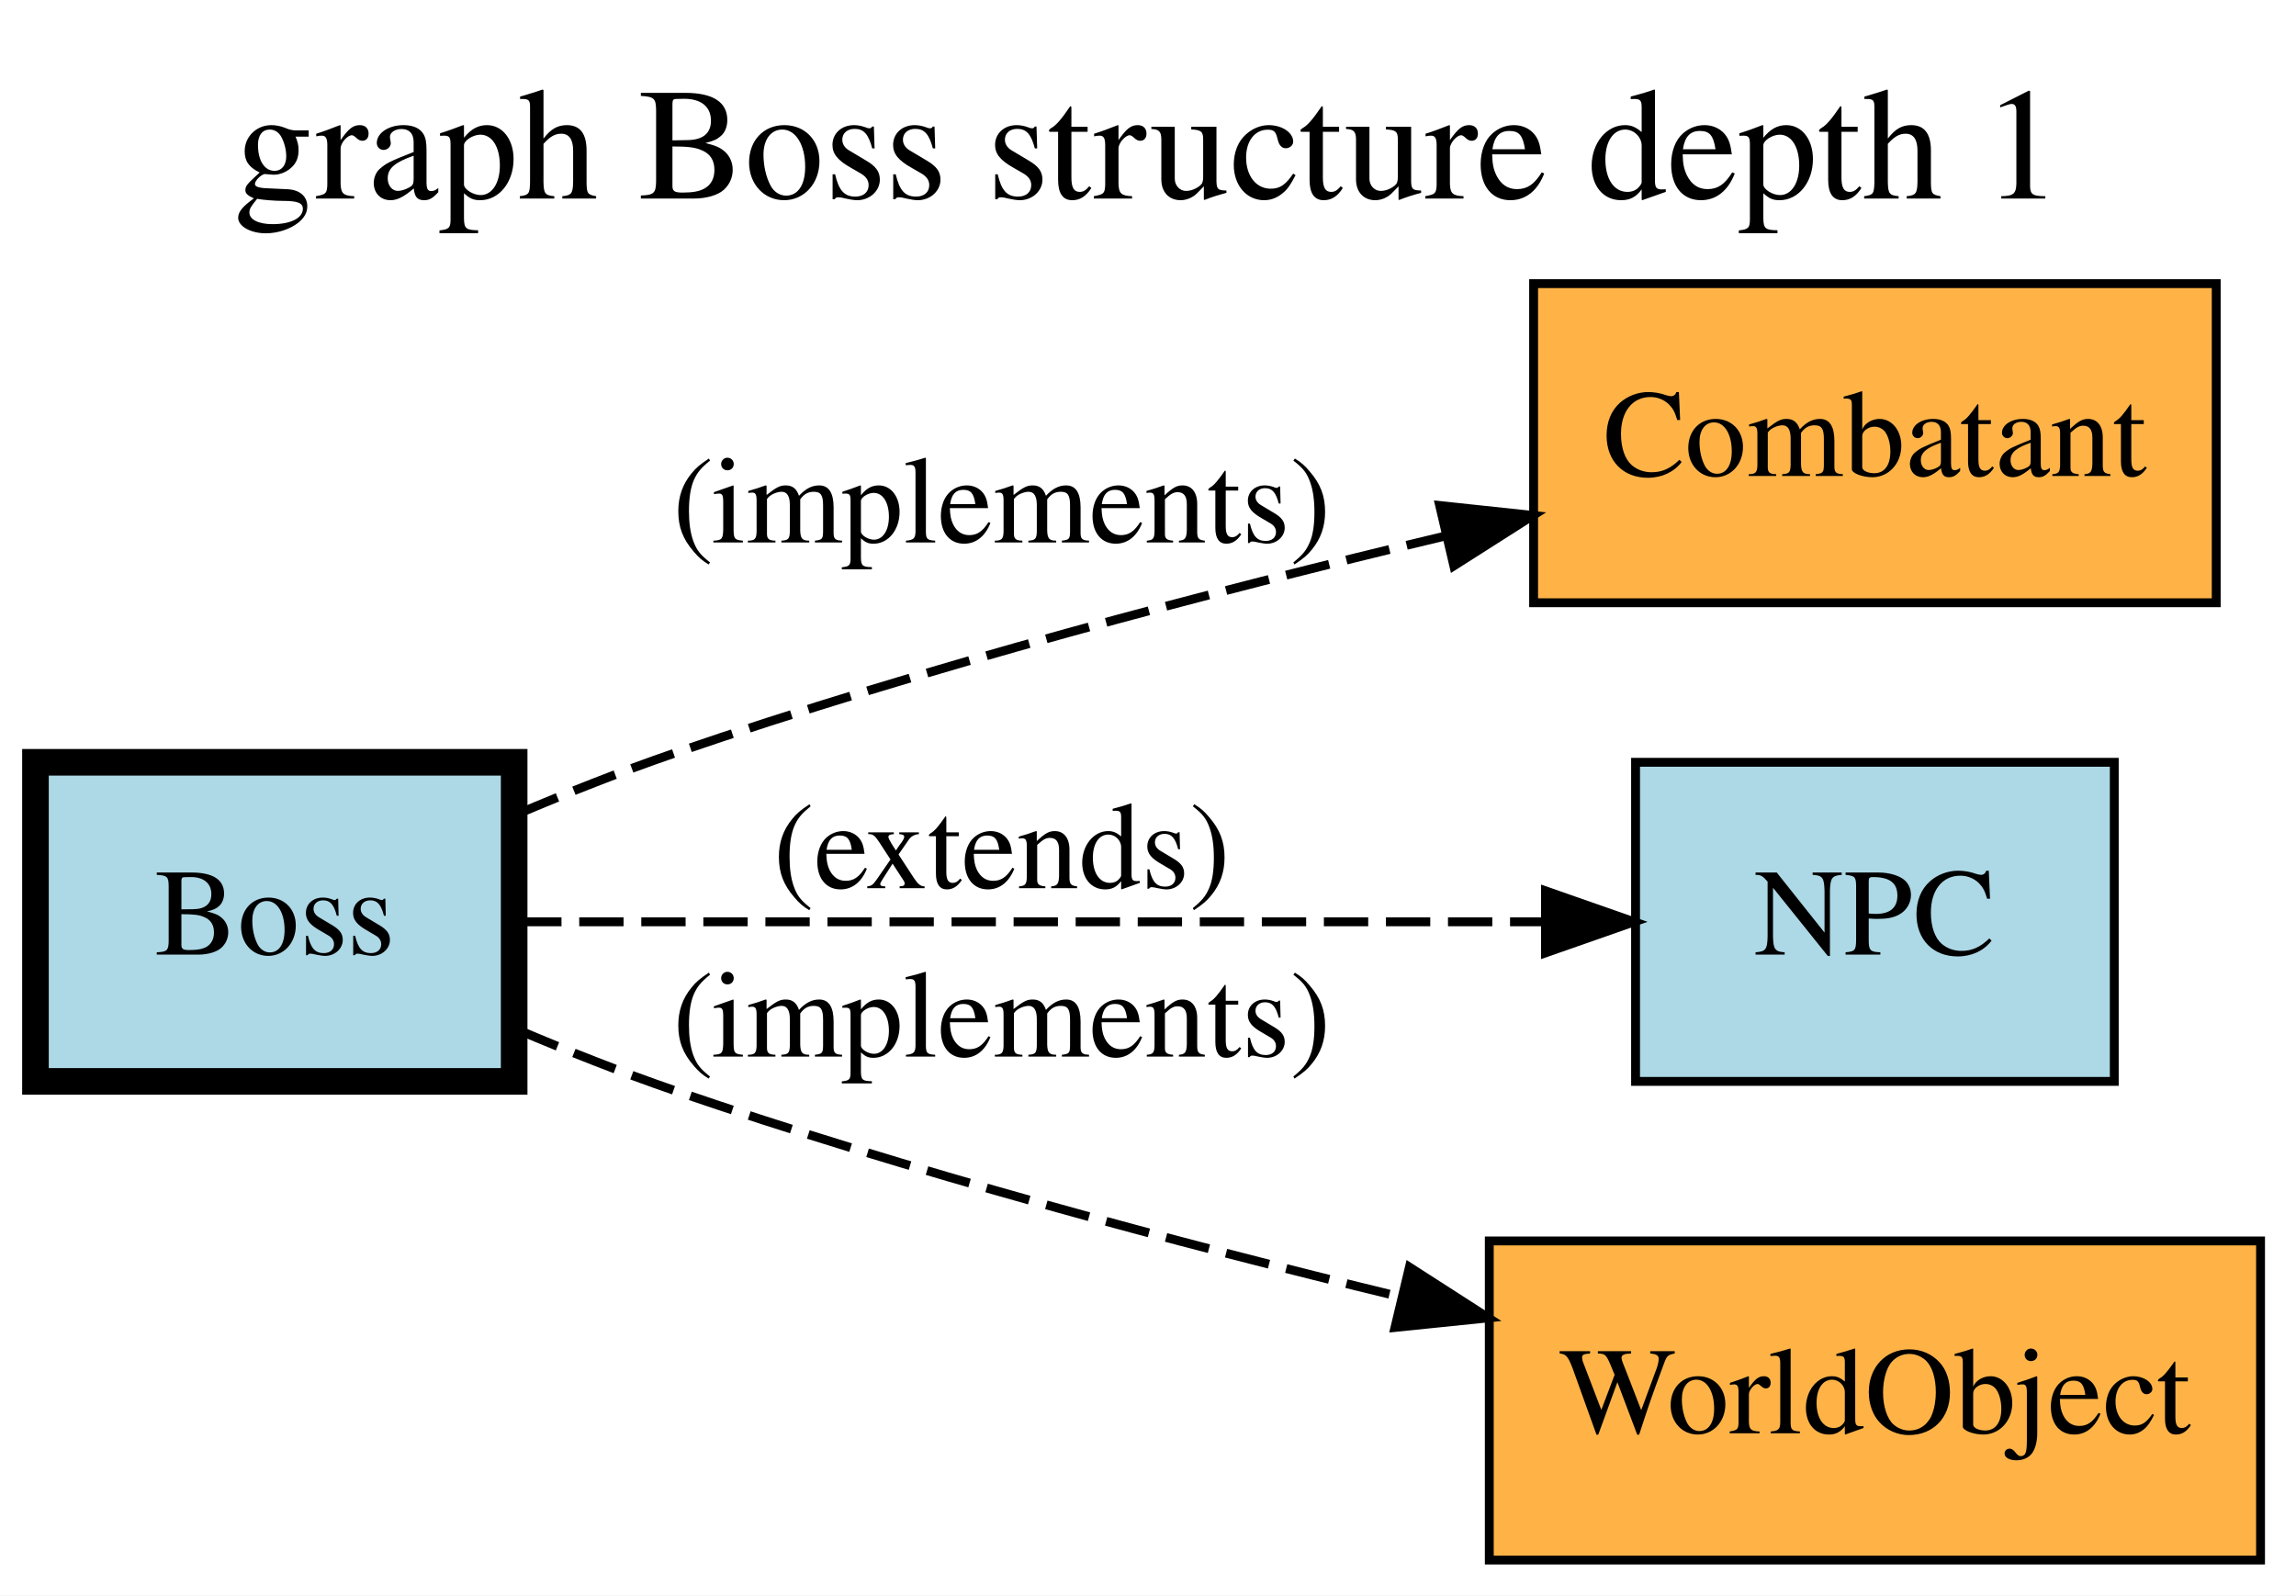
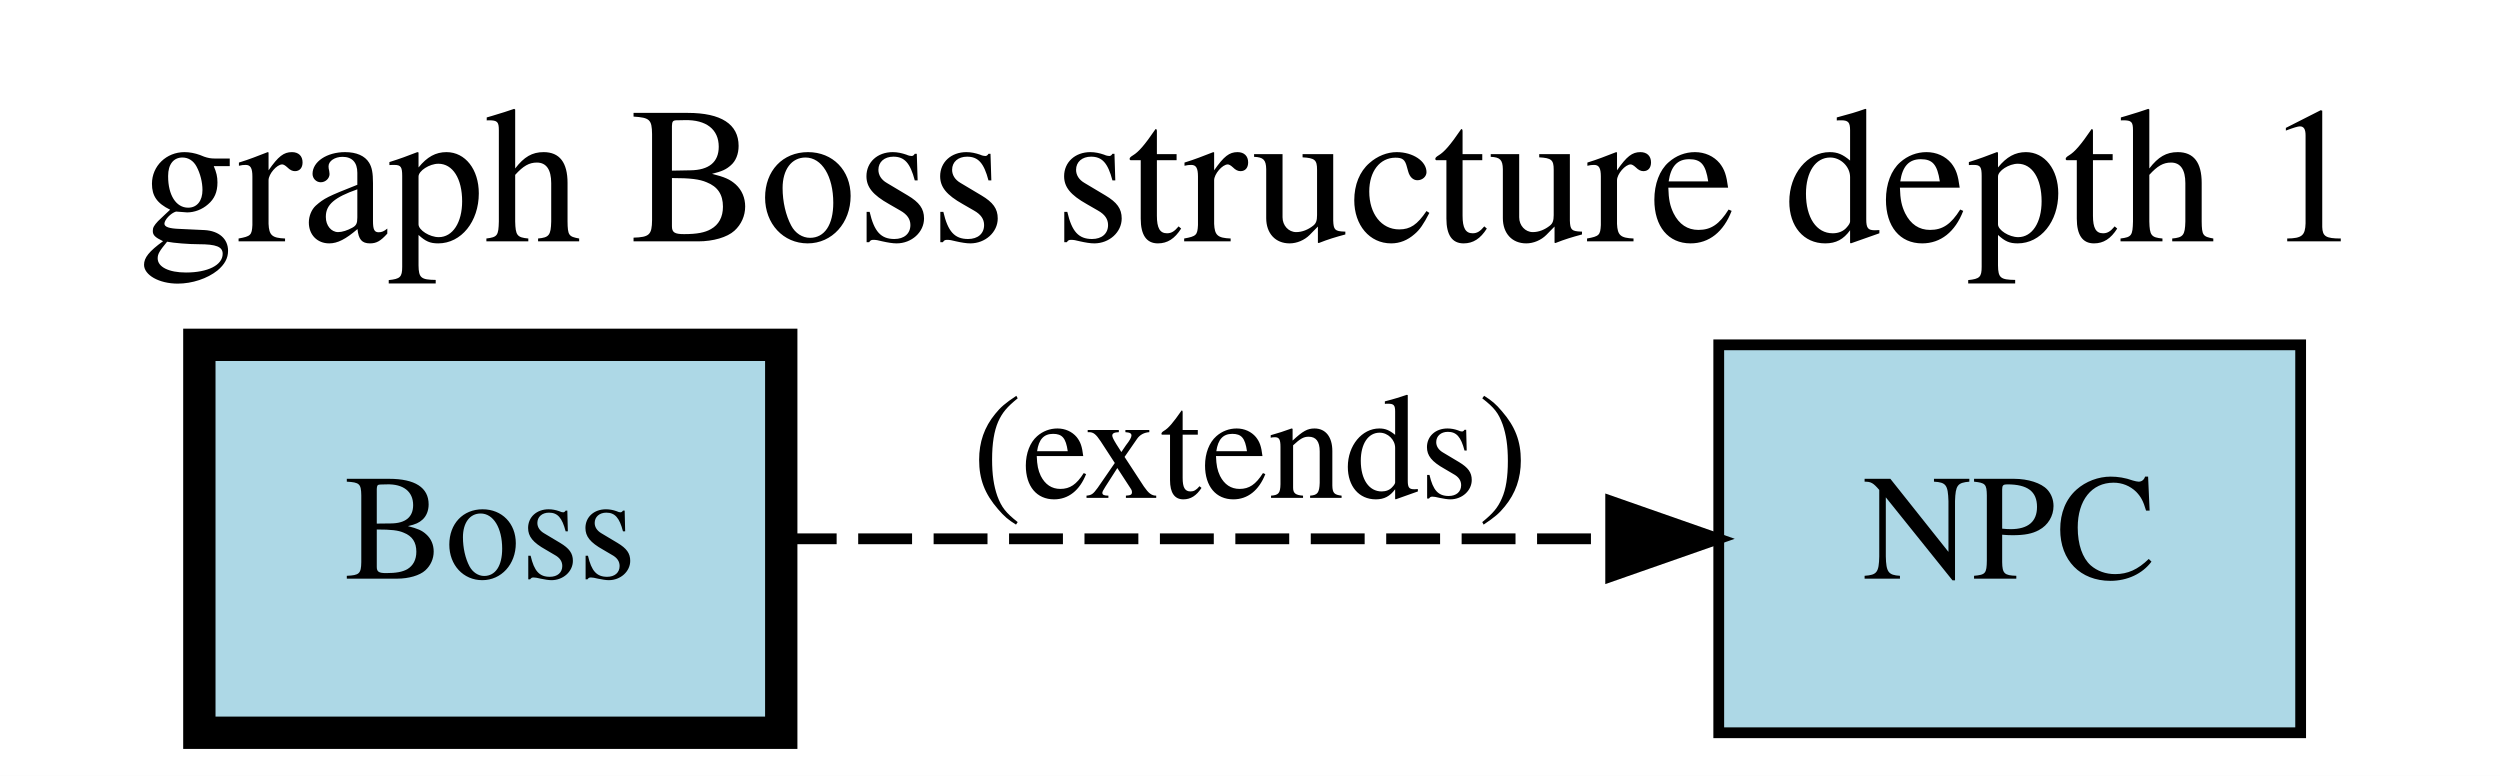
- <svg xmlns="http://www.w3.org/2000/svg" width="259pt" height="180pt" viewBox="0.00 0.00 259.00 180.00">
-   <g id="graph0" class="graph" transform="scale(1 1) rotate(0) translate(4 176)">
-     <polygon fill="white" stroke="transparent" points="-4,4 -4,-176 255,-176 255,4 -4,4" />
-     <text text-anchor="middle" x="125.5" y="-153.6" font-family="Times,serif" font-size="18.00">graph Boss structure depth 1</text>
+ <svg xmlns="http://www.w3.org/2000/svg" width="232pt" height="72pt" viewBox="0.00 0.00 232.00 72.00">
+   <g id="graph0" class="graph" transform="scale(1 1) rotate(0) translate(4 68)">
+     <polygon fill="white" stroke="transparent" points="-4,4 -4,-68 228,-68 228,4 -4,4" />
+     <text text-anchor="middle" x="112" y="-45.6" font-family="Times,serif" font-size="18.00">graph Boss structure depth 1</text>
    <g id="node1" class="node">
-       <polygon fill="#add8e6" stroke="black" stroke-width="3" points="54,-90 0,-90 0,-54 54,-54 54,-90" />
-       <text text-anchor="middle" x="27" y="-68.3" font-family="Times,serif" font-size="14.00">Boss</text>
+       <polygon fill="#add8e6" stroke="black" stroke-width="3" points="68.5,-36 14.5,-36 14.5,0 68.5,0 68.5,-36" />
+       <text text-anchor="middle" x="41.5" y="-14.3" font-family="Times,serif" font-size="14.00">Boss</text>
    </g>
    <g id="node2" class="node">
-       <polygon fill="#ffb347" stroke="black" points="246,-144 169,-144 169,-108 246,-108 246,-144" />
-       <text text-anchor="middle" x="207.5" y="-122.3" font-family="Times,serif" font-size="14.00">Combatant</text>
-     </g>
-     <g id="edge2" class="edge">
-       <path fill="none" stroke="black" stroke-dasharray="5,2" d="M54.27,-84.12C60.04,-86.57 66.18,-89 72,-91 100.4,-100.76 132.98,-109.31 158.96,-115.51" />
-       <polygon fill="black" stroke="black" points="158.4,-118.97 168.94,-117.85 160,-112.16 158.4,-118.97" />
-       <text text-anchor="middle" x="109" y="-114.8" font-family="Times,serif" font-size="14.00">(implements)</text>
-     </g>
-     <g id="node3" class="node">
-       <polygon fill="#add8e6" stroke="black" points="234.5,-90 180.5,-90 180.5,-54 234.5,-54 234.5,-90" />
-       <text text-anchor="middle" x="207.5" y="-68.3" font-family="Times,serif" font-size="14.00">NPC</text>
+       <polygon fill="#add8e6" stroke="black" points="209.5,-36 155.5,-36 155.5,0 209.5,0 209.5,-36" />
+       <text text-anchor="middle" x="182.5" y="-14.3" font-family="Times,serif" font-size="14.00">NPC</text>
    </g>
    <g id="edge1" class="edge">
-       <path fill="none" stroke="black" stroke-dasharray="5,2" d="M54.34,-72C85.01,-72 135.85,-72 170.24,-72" />
-       <polygon fill="black" stroke="black" points="170.34,-75.5 180.34,-72 170.34,-68.5 170.34,-75.5" />
-       <text text-anchor="middle" x="109" y="-75.8" font-family="Times,serif" font-size="14.00">(extends)</text>
-     </g>
-     <g id="node4" class="node">
-       <polygon fill="#ffb347" stroke="black" points="251,-36 164,-36 164,0 251,0 251,-36" />
-       <text text-anchor="middle" x="207.5" y="-14.3" font-family="Times,serif" font-size="14.00">WorldObject</text>
-     </g>
-     <g id="edge3" class="edge">
-       <path fill="none" stroke="black" stroke-dasharray="5,2" d="M54.27,-59.88C60.04,-57.43 66.18,-55 72,-53 98.57,-43.87 128.8,-35.8 153.86,-29.72" />
-       <polygon fill="black" stroke="black" points="154.99,-33.05 163.9,-27.32 153.36,-26.24 154.99,-33.05" />
-       <text text-anchor="middle" x="109" y="-56.8" font-family="Times,serif" font-size="14.00">(implements)</text>
+       <path fill="none" stroke="black" stroke-dasharray="5,2" d="M68.64,-18C90.29,-18 121.28,-18 145.31,-18" />
+       <polygon fill="black" stroke="black" points="145.47,-21.5 155.47,-18 145.47,-14.5 145.47,-21.5" />
+       <text text-anchor="middle" x="112" y="-21.8" font-family="Times,serif" font-size="14.00">(extends)</text>
    </g>
  </g>
</svg>
